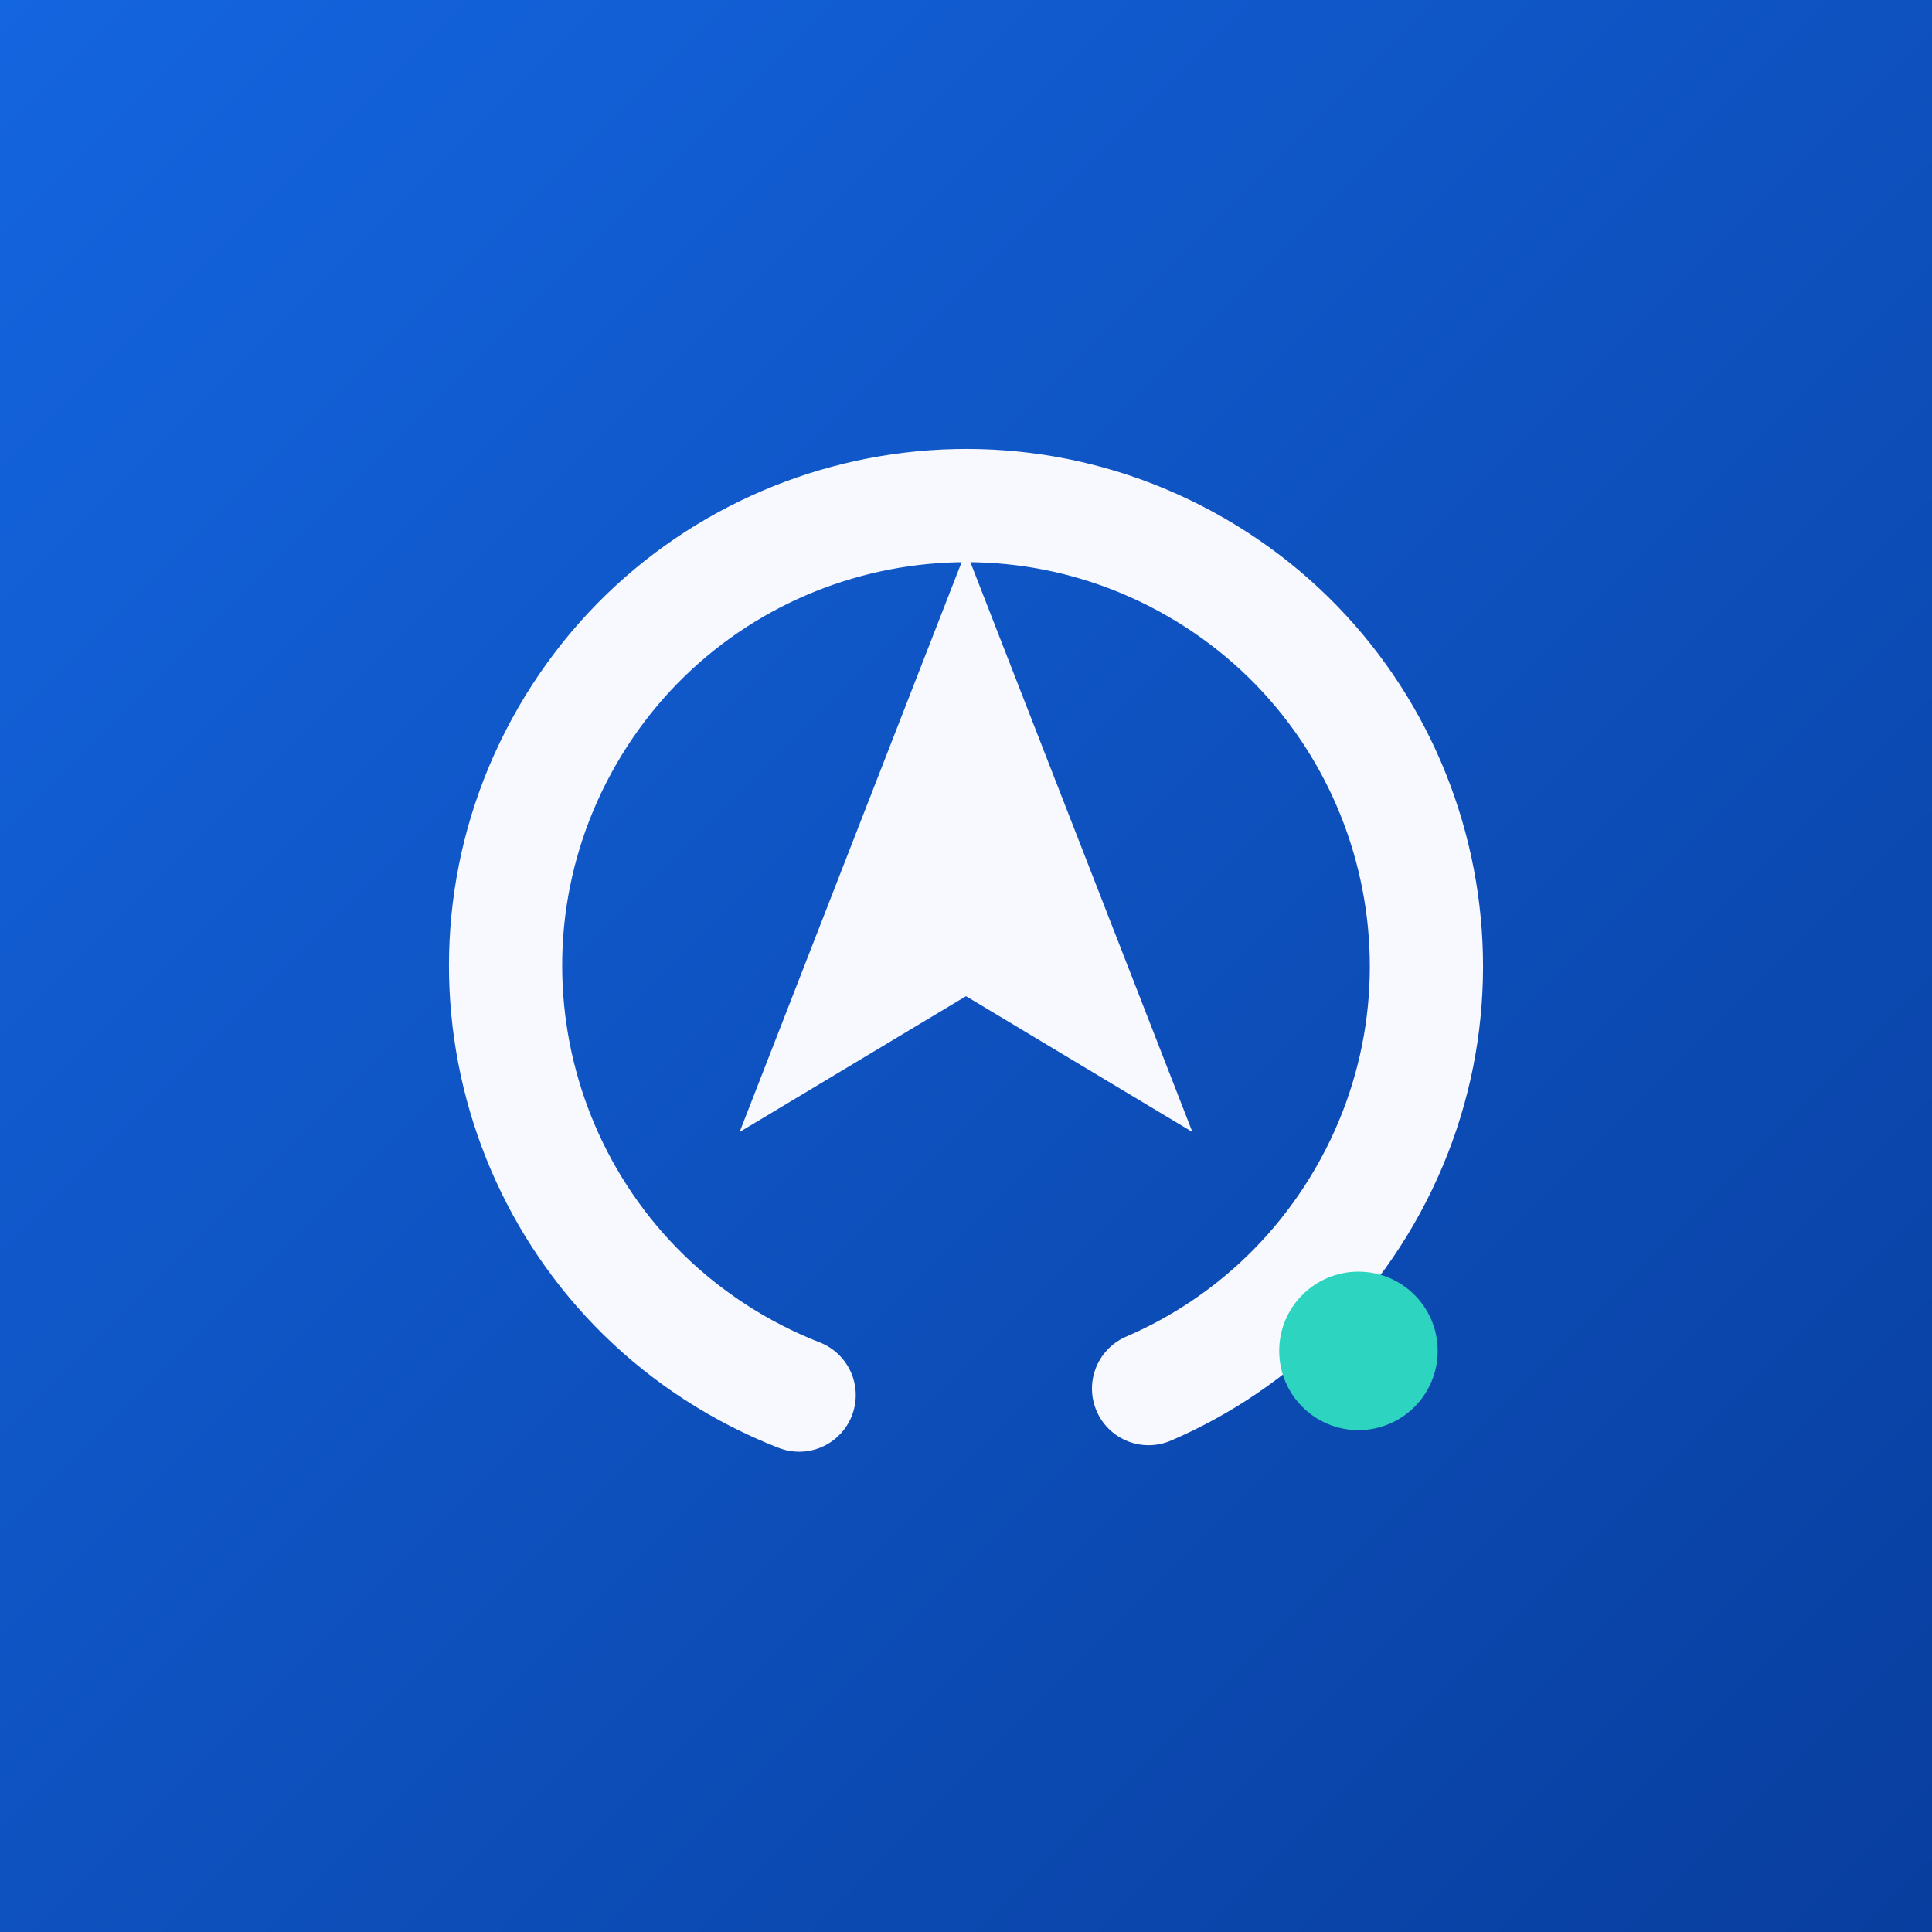
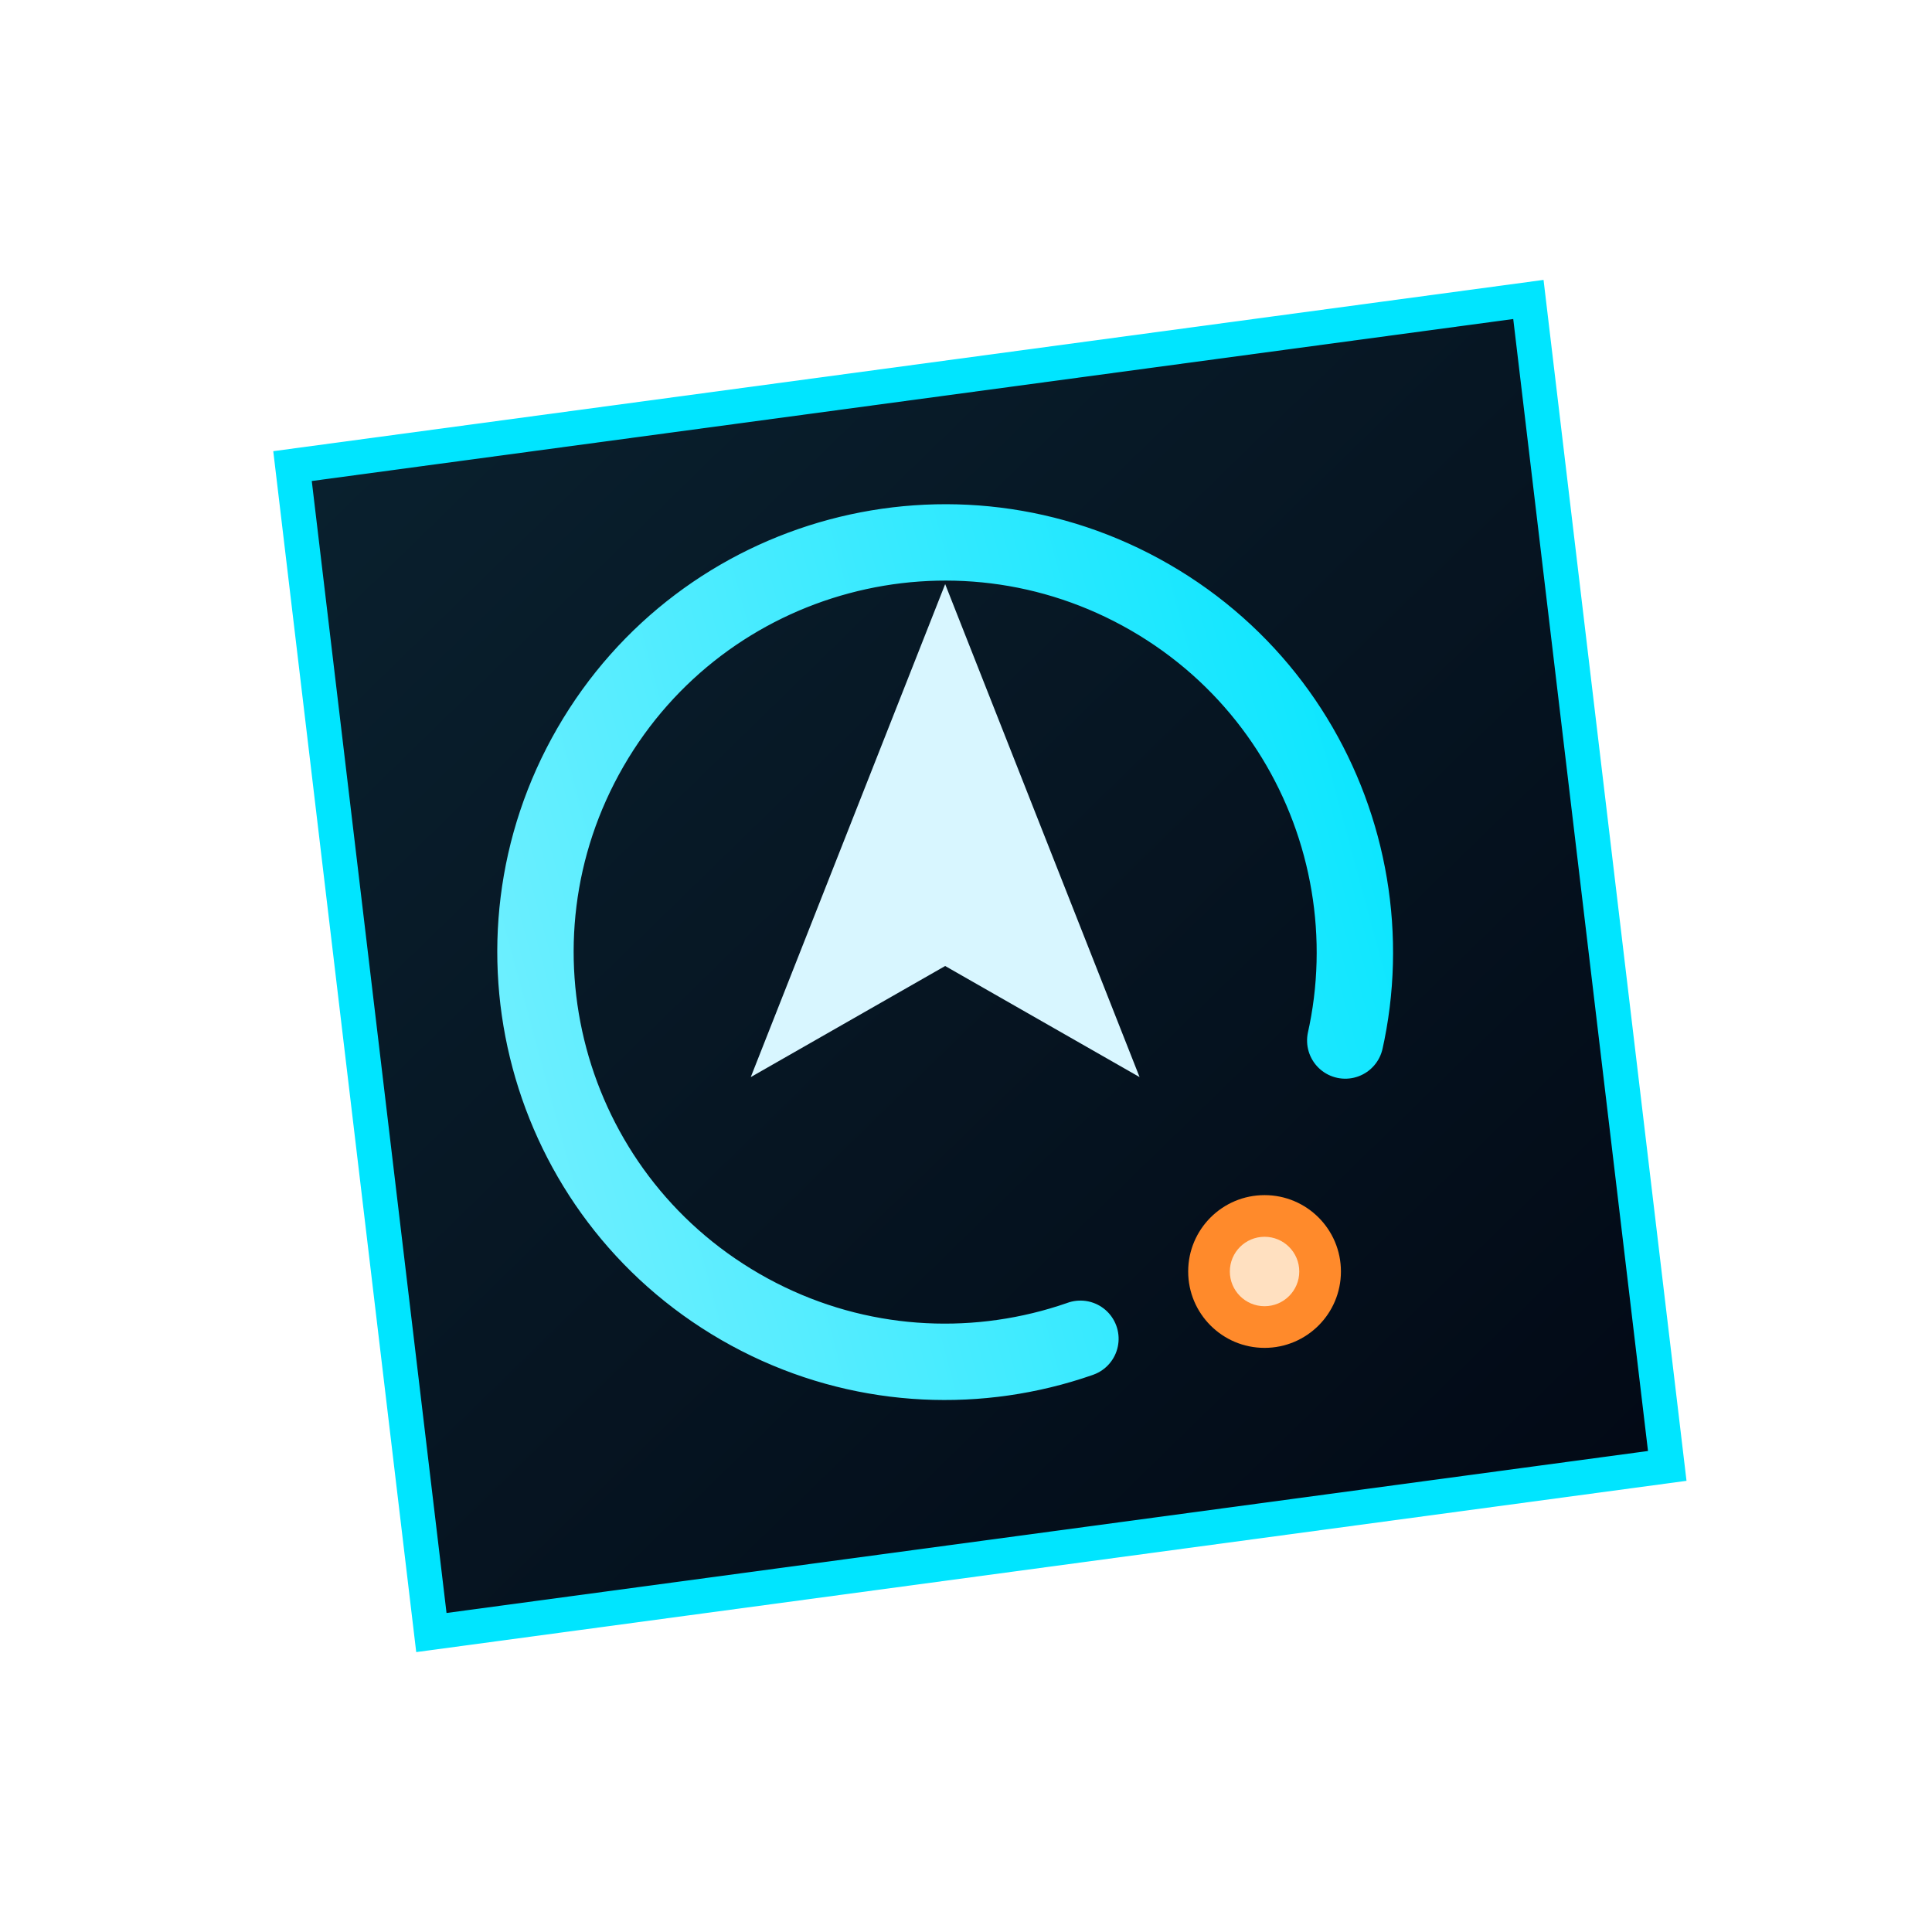
- <svg xmlns="http://www.w3.org/2000/svg" viewBox="0 0 512 512" width="512" height="512">
+ <svg xmlns="http://www.w3.org/2000/svg" viewBox="0 0 512 512" width="512" height="512" role="img" aria-label="OmnishPilot">
  <defs>
-     <linearGradient id="bg" x1="0%" y1="0%" x2="100%" y2="100%">
-       <stop offset="0%" stop-color="#1465E0" />
-       <stop offset="100%" stop-color="#083E9E" />
+     <linearGradient id="hull" x1="0%" y1="0%" x2="100%" y2="100%">
+       <stop offset="0%" stop-color="#0a2230" />
+       <stop offset="100%" stop-color="#020814" />
+     </linearGradient>
+     <linearGradient id="ring" x1="0%" y1="0%" x2="100%" y2="100%">
+       <stop offset="0%" stop-color="#00e5ff" />
+       <stop offset="100%" stop-color="#7af0ff" />
    </linearGradient>
  </defs>
-   <rect x="0" y="0" width="512" height="512" fill="url(#bg)" />
-   <circle cx="256" cy="256" r="122" fill="none" stroke="#F8F9FF" stroke-width="30" stroke-linecap="round" stroke-dasharray="653 95" transform="rotate(120 256 256)" />
-   <circle cx="360" cy="358" r="21" fill="#2DD4BF" />
-   <path d="M 256 146 L 316 300 L 256 264 L 196 300 Z" fill="#F8F9FF" />
+   <g transform="translate(256 256) scale(0.92) translate(-6 -4)">
+     <path fill="url(#hull)" stroke="#00e5ff" stroke-width="10" d="M-188 -140 L168 -188 L208 148 L-148 196 Z" />
+     <circle r="118" fill="none" stroke="url(#ring)" stroke-width="22" stroke-linecap="round" stroke-dasharray="520 120" transform="rotate(120)" />
+     <path d="M0 -106 L56 36 L0 4 L-56 36 Z" fill="#d8f6ff" />
+     <circle cx="92" cy="92" r="22" fill="#ff8a2b" />
+     <circle cx="92" cy="92" r="10" fill="#ffe0c0" />
+   </g>
</svg>
